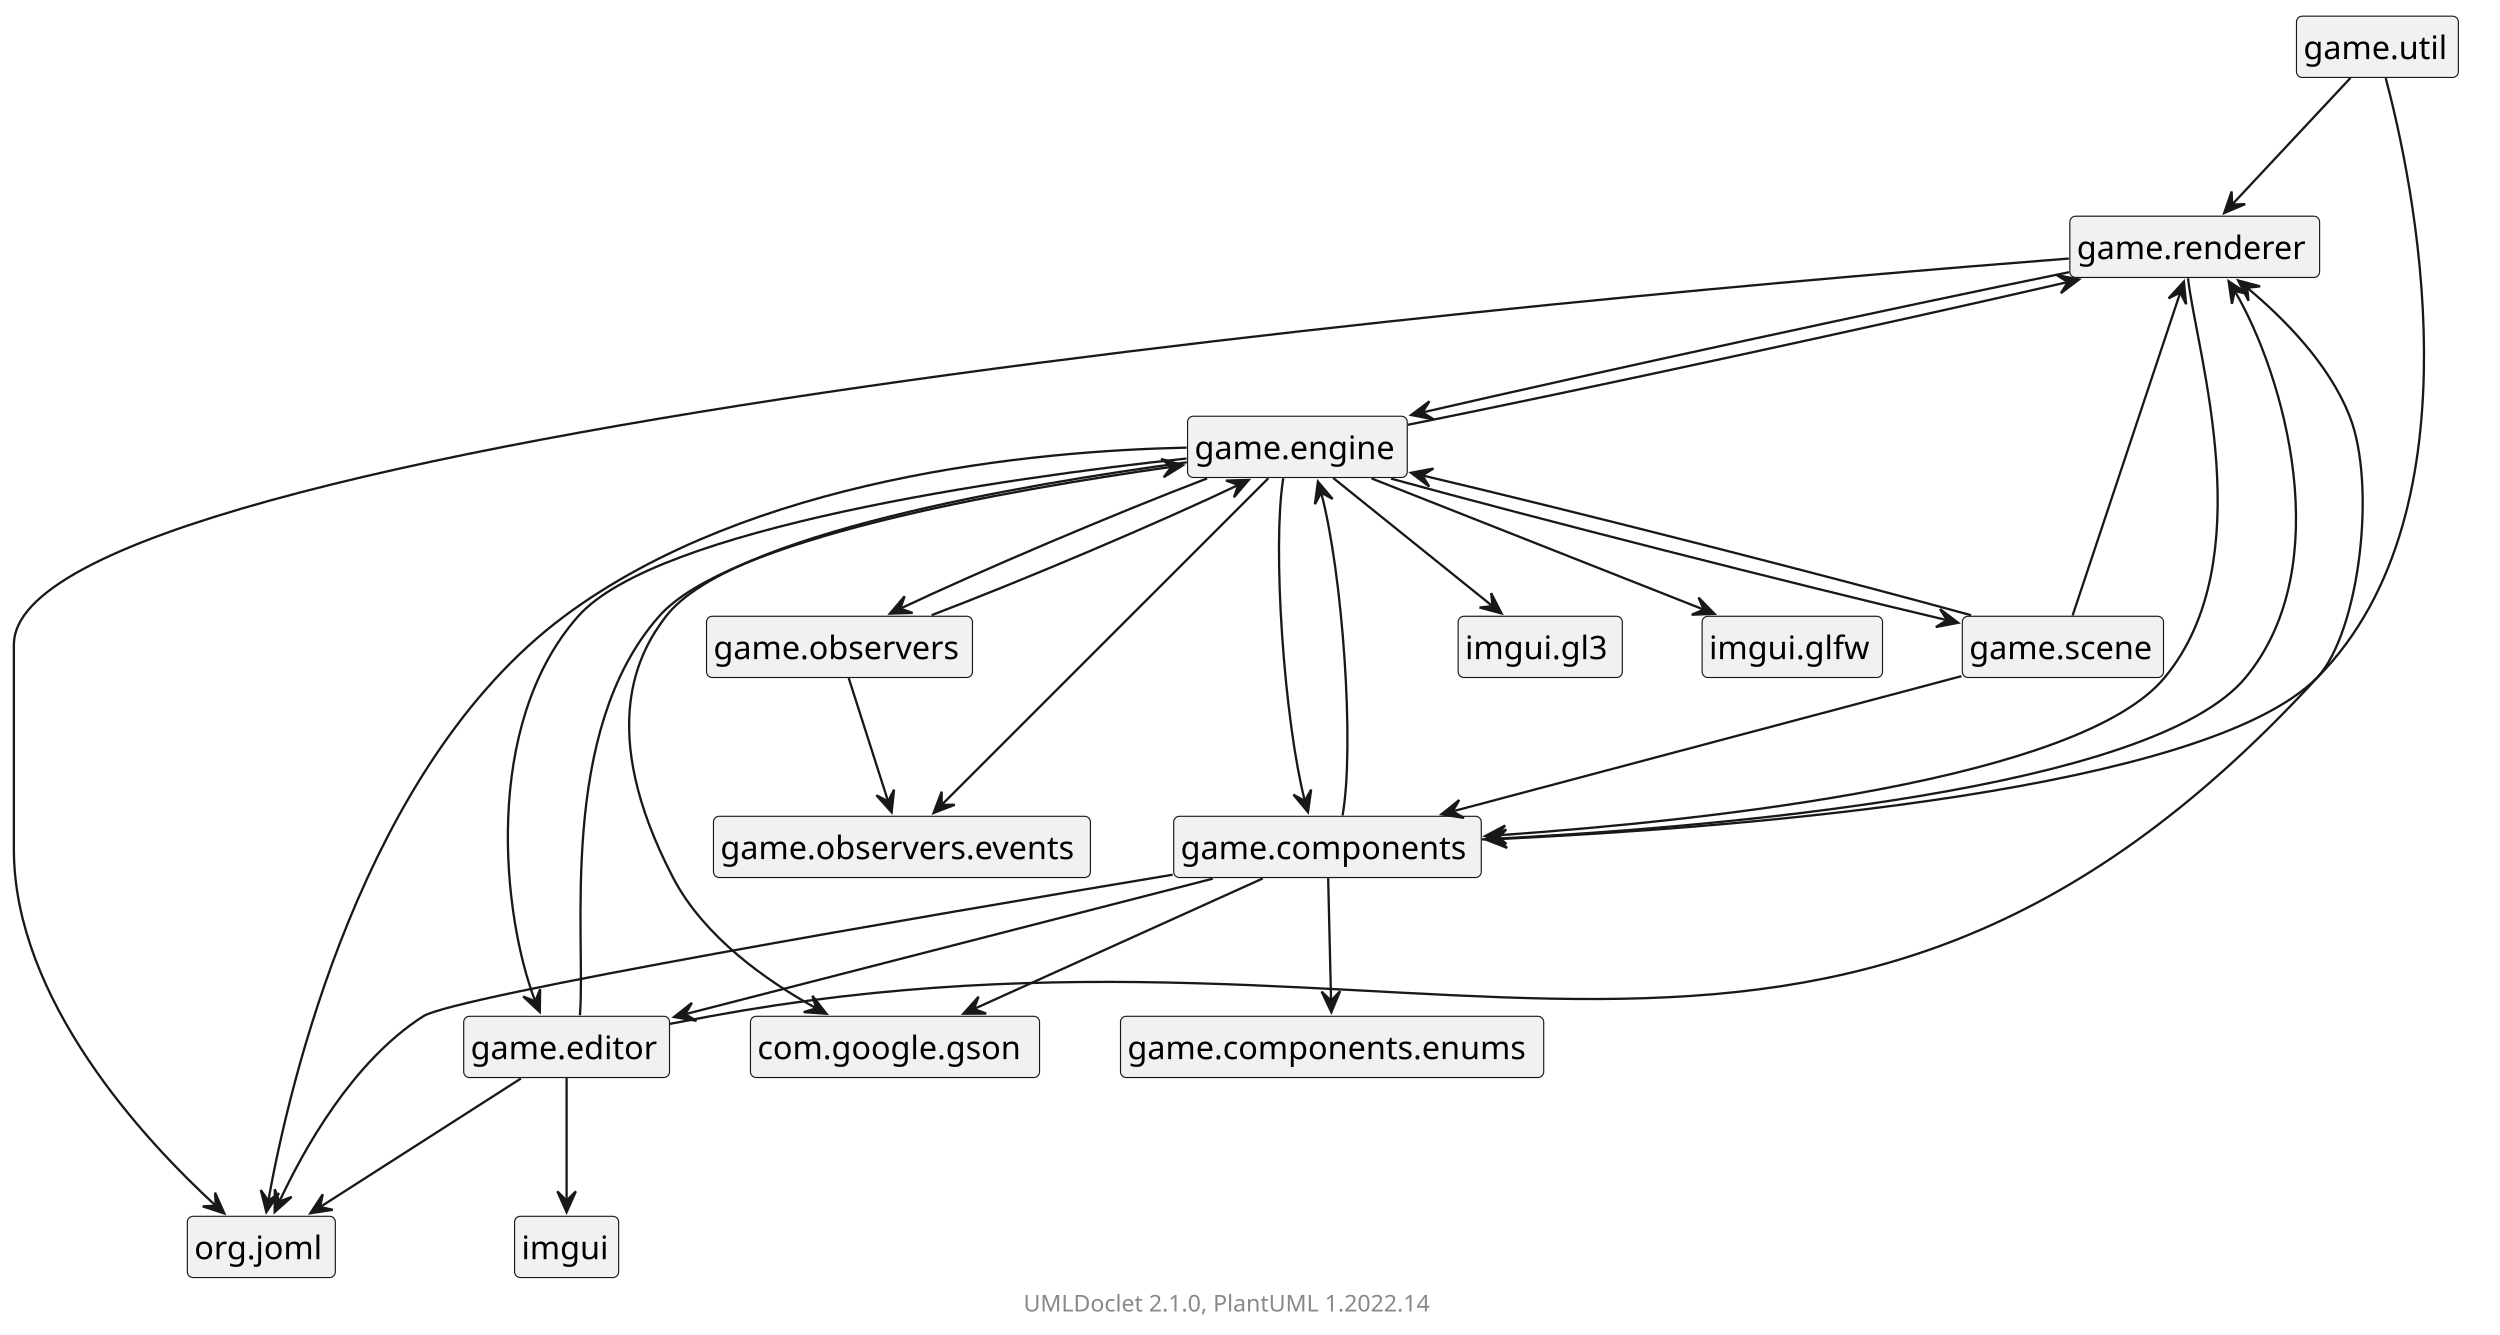
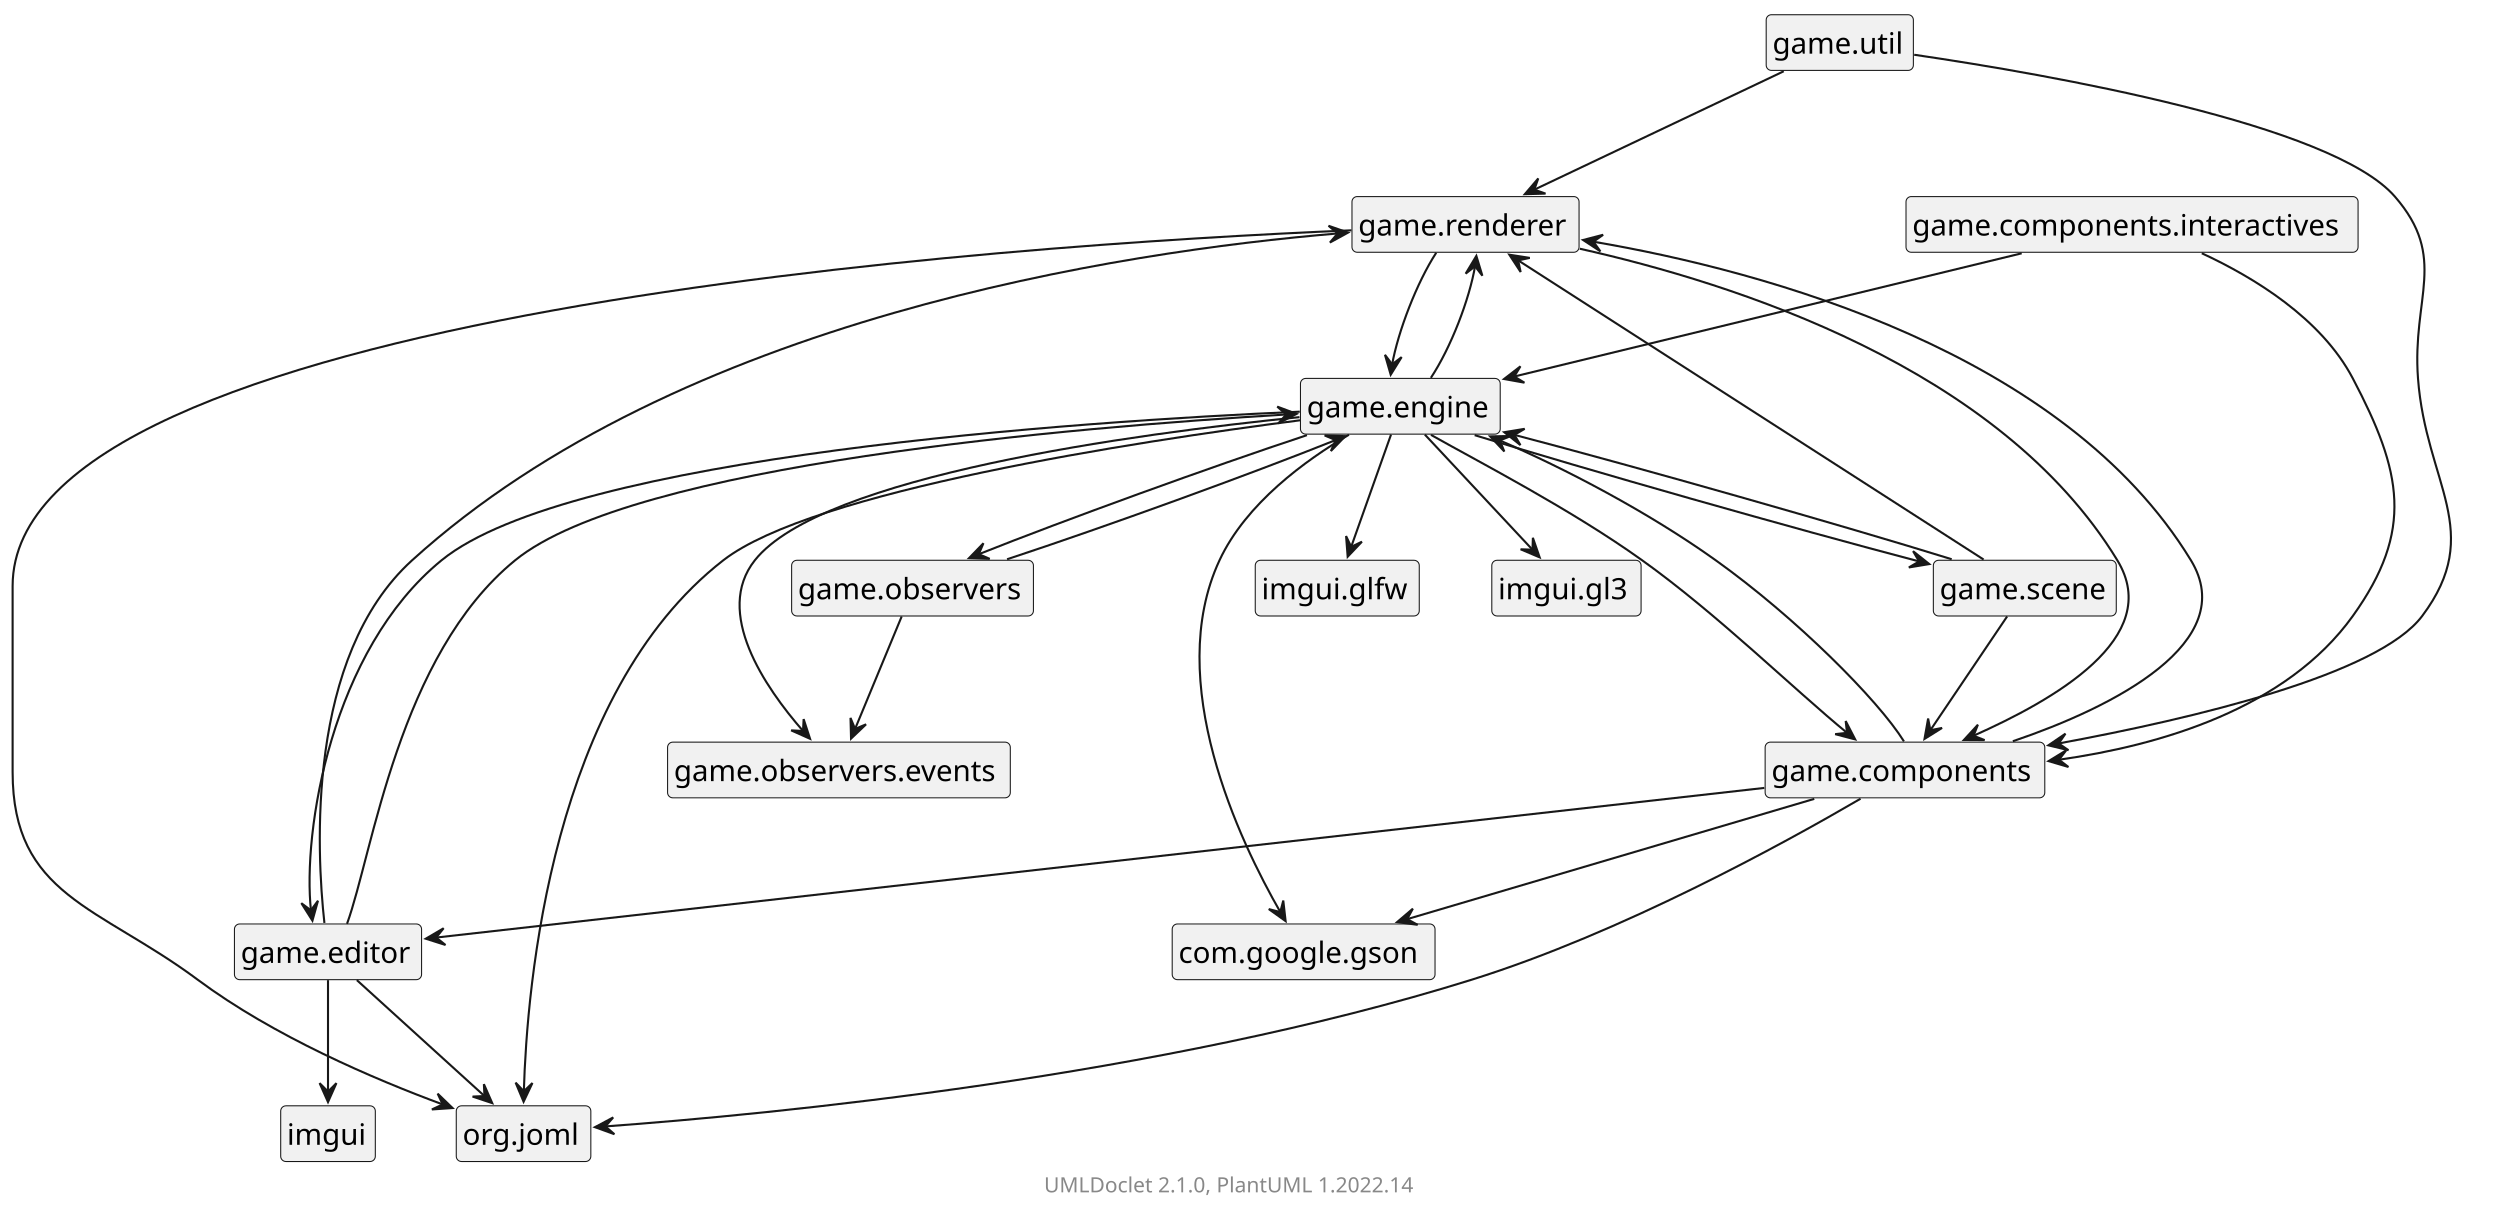
- <svg xmlns="http://www.w3.org/2000/svg" xmlns:xlink="http://www.w3.org/1999/xlink" contentStyleType="text/css" height="577px" preserveAspectRatio="none" style="width:1081px;height:577px;" version="1.1" viewBox="0 0 1081 577" width="1081px" zoomAndPan="magnify">
+ <svg xmlns="http://www.w3.org/2000/svg" xmlns:xlink="http://www.w3.org/1999/xlink" contentStyleType="text/css" height="577px" preserveAspectRatio="none" style="width:1189px;height:577px;" version="1.1" viewBox="0 0 1189 577" width="1189px" zoomAndPan="magnify">
  <defs />
  <g>
    <a href="game/renderer/package-summary.html" target="_top" title="game/renderer/package-summary.html" xlink:actuate="onRequest" xlink:href="game/renderer/package-summary.html" xlink:show="new" xlink:title="game/renderer/package-summary.html" xlink:type="simple">
      <g id="elem_game.renderer">
-         <rect codeLine="39" fill="#F1F1F1" height="26.488" id="game.renderer" rx="2.5" ry="2.5" style="stroke:#181818;stroke-width:0.5;" width="108" x="895" y="93.49" />
-         <text fill="#000000" font-family="sans-serif" font-size="14" lengthAdjust="spacing" textLength="102" x="898" y="112.025">game.renderer</text>
+         <rect codeLine="40" fill="#F1F1F1" height="26.488" id="game.renderer" rx="2.5" ry="2.5" style="stroke:#181818;stroke-width:0.5;" width="108" x="643" y="93.49" />
+         <text fill="#000000" font-family="sans-serif" font-size="14" lengthAdjust="spacing" textLength="102" x="646" y="112.025">game.renderer</text>
      </g>
    </a>
    <g id="elem_org.joml">
-       <rect fill="#F1F1F1" height="26.488" id="org.joml" rx="2.5" ry="2.5" style="stroke:#181818;stroke-width:0.5;" width="64" x="81" y="525.93" />
-       <text fill="#000000" font-family="sans-serif" font-size="14" lengthAdjust="spacing" textLength="58" x="84" y="544.465">org.joml</text>
+       <rect fill="#F1F1F1" height="26.488" id="org.joml" rx="2.5" ry="2.5" style="stroke:#181818;stroke-width:0.5;" width="64" x="217" y="525.93" />
+       <text fill="#000000" font-family="sans-serif" font-size="14" lengthAdjust="spacing" textLength="58" x="220" y="544.465">org.joml</text>
    </g>
    <a href="game/engine/package-summary.html" target="_top" title="game/engine/package-summary.html" xlink:actuate="onRequest" xlink:href="game/engine/package-summary.html" xlink:show="new" xlink:title="game/engine/package-summary.html" xlink:type="simple">
      <g id="elem_game.engine">
-         <rect codeLine="41" fill="#F1F1F1" height="26.488" id="game.engine" rx="2.5" ry="2.5" style="stroke:#181818;stroke-width:0.5;" width="95" x="513.5" y="179.98" />
-         <text fill="#000000" font-family="sans-serif" font-size="14" lengthAdjust="spacing" textLength="89" x="516.5" y="198.515">game.engine</text>
+         <rect codeLine="42" fill="#F1F1F1" height="26.488" id="game.engine" rx="2.5" ry="2.5" style="stroke:#181818;stroke-width:0.5;" width="95" x="618.5" y="179.98" />
+         <text fill="#000000" font-family="sans-serif" font-size="14" lengthAdjust="spacing" textLength="89" x="621.5" y="198.515">game.engine</text>
      </g>
    </a>
    <a href="game/components/package-summary.html" target="_top" title="game/components/package-summary.html" xlink:actuate="onRequest" xlink:href="game/components/package-summary.html" xlink:show="new" xlink:title="game/components/package-summary.html" xlink:type="simple">
      <g id="elem_game.components">
-         <rect codeLine="43" fill="#F1F1F1" height="26.488" id="game.components" rx="2.5" ry="2.5" style="stroke:#181818;stroke-width:0.5;" width="133" x="507.5" y="352.96" />
-         <text fill="#000000" font-family="sans-serif" font-size="14" lengthAdjust="spacing" textLength="127" x="510.5" y="371.495">game.components</text>
+         <rect codeLine="44" fill="#F1F1F1" height="26.488" id="game.components" rx="2.5" ry="2.5" style="stroke:#181818;stroke-width:0.5;" width="133" x="839.5" y="352.96" />
+         <text fill="#000000" font-family="sans-serif" font-size="14" lengthAdjust="spacing" textLength="127" x="842.5" y="371.495">game.components</text>
      </g>
    </a>
    <a href="game/util/package-summary.html" target="_top" title="game/util/package-summary.html" xlink:actuate="onRequest" xlink:href="game/util/package-summary.html" xlink:show="new" xlink:title="game/util/package-summary.html" xlink:type="simple">
      <g id="elem_game.util">
-         <rect codeLine="45" fill="#F1F1F1" height="26.488" id="game.util" rx="2.5" ry="2.5" style="stroke:#181818;stroke-width:0.5;" width="70" x="993" y="7" />
-         <text fill="#000000" font-family="sans-serif" font-size="14" lengthAdjust="spacing" textLength="64" x="996" y="25.535">game.util</text>
+         <rect codeLine="46" fill="#F1F1F1" height="26.488" id="game.util" rx="2.5" ry="2.5" style="stroke:#181818;stroke-width:0.5;" width="70" x="840" y="7" />
+         <text fill="#000000" font-family="sans-serif" font-size="14" lengthAdjust="spacing" textLength="64" x="843" y="25.535">game.util</text>
      </g>
    </a>
    <a href="game/editor/package-summary.html" target="_top" title="game/editor/package-summary.html" xlink:actuate="onRequest" xlink:href="game/editor/package-summary.html" xlink:show="new" xlink:title="game/editor/package-summary.html" xlink:type="simple">
      <g id="elem_game.editor">
-         <rect codeLine="47" fill="#F1F1F1" height="26.488" id="game.editor" rx="2.5" ry="2.5" style="stroke:#181818;stroke-width:0.5;" width="89" x="200.5" y="439.44" />
-         <text fill="#000000" font-family="sans-serif" font-size="14" lengthAdjust="spacing" textLength="83" x="203.5" y="457.975">game.editor</text>
+         <rect codeLine="48" fill="#F1F1F1" height="26.488" id="game.editor" rx="2.5" ry="2.5" style="stroke:#181818;stroke-width:0.5;" width="89" x="111.5" y="439.44" />
+         <text fill="#000000" font-family="sans-serif" font-size="14" lengthAdjust="spacing" textLength="83" x="114.5" y="457.975">game.editor</text>
      </g>
    </a>
    <g id="elem_com.google.gson">
-       <rect fill="#F1F1F1" height="26.488" id="com.google.gson" rx="2.5" ry="2.5" style="stroke:#181818;stroke-width:0.5;" width="125" x="324.5" y="439.44" />
-       <text fill="#000000" font-family="sans-serif" font-size="14" lengthAdjust="spacing" textLength="119" x="327.5" y="457.975">com.google.gson</text>
-     </g>
-     <a href="game/components/enums/package-summary.html" target="_top" title="game/components/enums/package-summary.html" xlink:actuate="onRequest" xlink:href="game/components/enums/package-summary.html" xlink:show="new" xlink:title="game/components/enums/package-summary.html" xlink:type="simple">
-       <g id="elem_game.components.enums">
-         <rect codeLine="49" fill="#F1F1F1" height="26.488" id="game.components.enums" rx="2.5" ry="2.5" style="stroke:#181818;stroke-width:0.5;" width="183" x="484.5" y="439.44" />
-         <text fill="#000000" font-family="sans-serif" font-size="14" lengthAdjust="spacing" textLength="177" x="487.5" y="457.975">game.components.enums</text>
+       <rect fill="#F1F1F1" height="26.488" id="com.google.gson" rx="2.5" ry="2.5" style="stroke:#181818;stroke-width:0.5;" width="125" x="557.5" y="439.44" />
+       <text fill="#000000" font-family="sans-serif" font-size="14" lengthAdjust="spacing" textLength="119" x="560.5" y="457.975">com.google.gson</text>
+     </g>
+     <a href="game/components/interactives/package-summary.html" target="_top" title="game/components/interactives/package-summary.html" xlink:actuate="onRequest" xlink:href="game/components/interactives/package-summary.html" xlink:show="new" xlink:title="game/components/interactives/package-summary.html" xlink:type="simple">
+       <g id="elem_game.components.interactives">
+         <rect codeLine="50" fill="#F1F1F1" height="26.488" id="game.components.interactives" rx="2.5" ry="2.5" style="stroke:#181818;stroke-width:0.5;" width="215" x="906.5" y="93.49" />
+         <text fill="#000000" font-family="sans-serif" font-size="14" lengthAdjust="spacing" textLength="209" x="909.5" y="112.025">game.components.interactives</text>
      </g>
    </a>
    <a href="game/scene/package-summary.html" target="_top" title="game/scene/package-summary.html" xlink:actuate="onRequest" xlink:href="game/scene/package-summary.html" xlink:show="new" xlink:title="game/scene/package-summary.html" xlink:type="simple">
      <g id="elem_game.scene">
-         <rect codeLine="51" fill="#F1F1F1" height="26.488" id="game.scene" rx="2.5" ry="2.5" style="stroke:#181818;stroke-width:0.5;" width="87" x="848.5" y="266.47" />
-         <text fill="#000000" font-family="sans-serif" font-size="14" lengthAdjust="spacing" textLength="81" x="851.5" y="285.005">game.scene</text>
+         <rect codeLine="52" fill="#F1F1F1" height="26.488" id="game.scene" rx="2.5" ry="2.5" style="stroke:#181818;stroke-width:0.5;" width="87" x="919.5" y="266.47" />
+         <text fill="#000000" font-family="sans-serif" font-size="14" lengthAdjust="spacing" textLength="81" x="922.5" y="285.005">game.scene</text>
      </g>
    </a>
    <a href="game/observers/package-summary.html" target="_top" title="game/observers/package-summary.html" xlink:actuate="onRequest" xlink:href="game/observers/package-summary.html" xlink:show="new" xlink:title="game/observers/package-summary.html" xlink:type="simple">
      <g id="elem_game.observers">
-         <rect codeLine="53" fill="#F1F1F1" height="26.488" id="game.observers" rx="2.5" ry="2.5" style="stroke:#181818;stroke-width:0.5;" width="115" x="305.5" y="266.47" />
-         <text fill="#000000" font-family="sans-serif" font-size="14" lengthAdjust="spacing" textLength="109" x="308.5" y="285.005">game.observers</text>
+         <rect codeLine="54" fill="#F1F1F1" height="26.488" id="game.observers" rx="2.5" ry="2.5" style="stroke:#181818;stroke-width:0.5;" width="115" x="376.5" y="266.47" />
+         <text fill="#000000" font-family="sans-serif" font-size="14" lengthAdjust="spacing" textLength="109" x="379.5" y="285.005">game.observers</text>
      </g>
    </a>
    <a href="game/observers/events/package-summary.html" target="_top" title="game/observers/events/package-summary.html" xlink:actuate="onRequest" xlink:href="game/observers/events/package-summary.html" xlink:show="new" xlink:title="game/observers/events/package-summary.html" xlink:type="simple">
      <g id="elem_game.observers.events">
-         <rect codeLine="55" fill="#F1F1F1" height="26.488" id="game.observers.events" rx="2.5" ry="2.5" style="stroke:#181818;stroke-width:0.5;" width="163" x="308.5" y="352.96" />
-         <text fill="#000000" font-family="sans-serif" font-size="14" lengthAdjust="spacing" textLength="157" x="311.5" y="371.495">game.observers.events</text>
+         <rect codeLine="56" fill="#F1F1F1" height="26.488" id="game.observers.events" rx="2.5" ry="2.5" style="stroke:#181818;stroke-width:0.5;" width="163" x="317.5" y="352.96" />
+         <text fill="#000000" font-family="sans-serif" font-size="14" lengthAdjust="spacing" textLength="157" x="320.5" y="371.495">game.observers.events</text>
      </g>
    </a>
    <g id="elem_imgui.gl3">
-       <rect fill="#F1F1F1" height="26.488" id="imgui.gl3" rx="2.5" ry="2.5" style="stroke:#181818;stroke-width:0.5;" width="71" x="630.5" y="266.47" />
-       <text fill="#000000" font-family="sans-serif" font-size="14" lengthAdjust="spacing" textLength="65" x="633.5" y="285.005">imgui.gl3</text>
+       <rect fill="#F1F1F1" height="26.488" id="imgui.gl3" rx="2.5" ry="2.5" style="stroke:#181818;stroke-width:0.5;" width="71" x="709.5" y="266.47" />
+       <text fill="#000000" font-family="sans-serif" font-size="14" lengthAdjust="spacing" textLength="65" x="712.5" y="285.005">imgui.gl3</text>
    </g>
    <g id="elem_imgui.glfw">
-       <rect fill="#F1F1F1" height="26.488" id="imgui.glfw" rx="2.5" ry="2.5" style="stroke:#181818;stroke-width:0.5;" width="78" x="736" y="266.47" />
-       <text fill="#000000" font-family="sans-serif" font-size="14" lengthAdjust="spacing" textLength="72" x="739" y="285.005">imgui.glfw</text>
+       <rect fill="#F1F1F1" height="26.488" id="imgui.glfw" rx="2.5" ry="2.5" style="stroke:#181818;stroke-width:0.5;" width="78" x="597" y="266.47" />
+       <text fill="#000000" font-family="sans-serif" font-size="14" lengthAdjust="spacing" textLength="72" x="600" y="285.005">imgui.glfw</text>
    </g>
    <g id="elem_imgui">
-       <rect fill="#F1F1F1" height="26.488" id="imgui" rx="2.5" ry="2.5" style="stroke:#181818;stroke-width:0.5;" width="45" x="222.5" y="525.93" />
-       <text fill="#000000" font-family="sans-serif" font-size="14" lengthAdjust="spacing" textLength="39" x="225.5" y="544.465">imgui</text>
+       <rect fill="#F1F1F1" height="26.488" id="imgui" rx="2.5" ry="2.5" style="stroke:#181818;stroke-width:0.5;" width="45" x="133.5" y="525.93" />
+       <text fill="#000000" font-family="sans-serif" font-size="14" lengthAdjust="spacing" textLength="39" x="136.5" y="544.465">imgui</text>
    </g>
    <g id="link_game.renderer_org.joml">
-       <path codeLine="7" d="M894.57,111.79 C693.75,127.46 6,187.77 6,278.71 C6,278.71 6,278.71 6,367.2 C6,432.35 62.51,493.11 93.4,521.45 " fill="none" id="game.renderer-to-org.joml" style="stroke:#181818;stroke-width:1.0;" />
-       <polygon fill="#181818" points="97,524.7,93.005,515.698,93.291,521.347,87.641,521.633,97,524.7" style="stroke:#181818;stroke-width:1.0;" />
+       <path codeLine="7" d="M642.78,109.54 C479.88,116.43 6,147.71 6,278.71 C6,278.71 6,278.71 6,367.2 C6,425.98 46.83,430.85 94,465.93 C130.11,492.79 177.79,513.17 210.69,525.32 " fill="none" id="game.renderer-to-org.joml" style="stroke:#181818;stroke-width:1.0;" />
+       <polygon fill="#181818" points="215.23,526.98,208.145,520.138,210.533,525.267,205.404,527.654,215.23,526.98" style="stroke:#181818;stroke-width:1.0;" />
    </g>
    <g id="link_game.renderer_game.engine">
-       <path codeLine="8" d="M894.78,117.67 C820.55,132.72 688.86,161.31 614.85,178.38 " fill="none" id="game.renderer-to-game.engine" style="stroke:#181818;stroke-width:1.0;" />
-       <polygon fill="#181818" points="610.22,179.45,619.891,181.315,615.091,178.321,618.085,173.522,610.22,179.45" style="stroke:#181818;stroke-width:1.0;" />
+       <path codeLine="8" d="M683.07,120.2 C673.91,134.3 664.96,157.41 662.04,173.64 " fill="none" id="game.renderer-to-game.engine" style="stroke:#181818;stroke-width:1.0;" />
+       <polygon fill="#181818" points="661.42,178.21,666.615,169.843,662.105,173.257,658.691,168.747,661.42,178.21" style="stroke:#181818;stroke-width:1.0;" />
    </g>
    <g id="link_game.engine_game.renderer">
-       <path codeLine="23" d="M608.71,183.69 C681.23,169.19 817.75,139.6 894.18,121.94 " fill="none" id="game.engine-to-game.renderer" style="stroke:#181818;stroke-width:1.0;" />
-       <polygon fill="#181818" points="899.01,120.82,889.339,118.954,894.139,121.948,891.145,126.748,899.01,120.82" style="stroke:#181818;stroke-width:1.0;" />
+       <path codeLine="24" d="M680.52,179.7 C689.91,165.58 698.88,142.47 701.6,126.26 " fill="none" id="game.engine-to-game.renderer" style="stroke:#181818;stroke-width:1.0;" />
+       <polygon fill="#181818" points="702.15,121.7,697.077,130.142,701.537,126.662,705.016,131.123,702.15,121.7" style="stroke:#181818;stroke-width:1.0;" />
    </g>
    <g id="link_game.renderer_game.components">
-       <path codeLine="9" d="M946.09,120.33 C949.91,153.08 978.24,241.91 936,292.96 C899.42,337.16 742.08,354.55 647.07,361.23 " fill="none" id="game.renderer-to-game.components" style="stroke:#181818;stroke-width:1.0;" />
-       <polygon fill="#181818" points="642.13,361.56,651.383,364.933,647.118,361.217,650.834,356.952,642.13,361.56" style="stroke:#181818;stroke-width:1.0;" />
+       <path codeLine="9" d="M751.34,118.29 C824.53,134.7 950.97,174.61 1007,266.47 C1029.51,303.37 976.4,333.08 938.58,349.93 " fill="none" id="game.renderer-to-game.components" style="stroke:#181818;stroke-width:1.0;" />
+       <polygon fill="#181818" points="934.04,351.92,943.889,351.988,938.623,349.921,940.691,344.656,934.04,351.92" style="stroke:#181818;stroke-width:1.0;" />
    </g>
    <g id="link_game.components_game.renderer">
-       <path codeLine="14" d="M640.76,362.97 C743.3,357.86 930.65,341.73 971,292.96 C1011.09,244.5 987.6,162 966.25,125.74 " fill="none" id="game.components-to-game.renderer" style="stroke:#181818;stroke-width:1.0;" />
-       <polygon fill="#181818" points="963.66,121.61,965.085,131.355,966.331,125.837,971.849,127.082,963.66,121.61" style="stroke:#181818;stroke-width:1.0;" />
+       <path codeLine="14" d="M957.31,352.53 C1005.5,336.23 1065.71,305.35 1042,266.47 C981.71,167.62 839.88,128.93 757.73,114.94 " fill="none" id="game.components-to-game.renderer" style="stroke:#181818;stroke-width:1.0;" />
+       <polygon fill="#181818" points="752.92,114.14,761.148,119.554,757.853,114.955,762.452,111.661,752.92,114.14" style="stroke:#181818;stroke-width:1.0;" />
    </g>
    <g id="link_game.util_game.renderer">
-       <path codeLine="10" d="M1016.34,33.71 C1002.69,48.31 980.01,72.57 964.79,88.85 " fill="none" id="game.util-to-game.renderer" style="stroke:#181818;stroke-width:1.0;" />
-       <polygon fill="#181818" points="961.74,92.11,970.806,88.261,965.152,88.455,964.958,82.802,961.74,92.11" style="stroke:#181818;stroke-width:1.0;" />
+       <path codeLine="10" d="M848.35,33.89 C816.63,48.95 763.67,74.09 729.55,90.28 " fill="none" id="game.util-to-game.renderer" style="stroke:#181818;stroke-width:1.0;" />
+       <polygon fill="#181818" points="725.2,92.35,735.045,92.079,729.711,90.194,731.596,84.861,725.2,92.35" style="stroke:#181818;stroke-width:1.0;" />
    </g>
    <g id="link_game.util_game.components">
-       <path codeLine="11" d="M1031.58,33.75 C1043.05,76.83 1074.13,220.33 1002,292.96 C953.51,341.77 756.42,357.7 647.4,362.83 " fill="none" id="game.util-to-game.components" style="stroke:#181818;stroke-width:1.0;" />
-       <polygon fill="#181818" points="642.5,363.05,651.673,366.635,647.495,362.822,651.308,358.643,642.5,363.05" style="stroke:#181818;stroke-width:1.0;" />
+       <path codeLine="11" d="M910.39,26.04 C975.2,35.57 1109.05,59 1139,93.49 C1164.41,122.75 1147.1,141.34 1150,179.98 C1153.75,230.06 1182.09,252.75 1152,292.96 C1131.1,320.87 1043.62,341.68 978.9,353.62 " fill="none" id="game.util-to-game.components" style="stroke:#181818;stroke-width:1.0;" />
+       <polygon fill="#181818" points="974.2,354.48,983.772,356.798,979.119,353.582,982.335,348.928,974.2,354.48" style="stroke:#181818;stroke-width:1.0;" />
    </g>
    <g id="link_game.components_org.joml">
-       <path codeLine="12" d="M507.06,378.22 C398.96,396.21 196.6,430.76 183,439.44 C152.44,458.96 131.27,497.03 120.72,519.77 " fill="none" id="game.components-to-org.joml" style="stroke:#181818;stroke-width:1.0;" />
-       <polygon fill="#181818" points="118.77,524.1,126.119,517.543,120.827,519.543,118.827,514.251,118.77,524.1" style="stroke:#181818;stroke-width:1.0;" />
+       <path codeLine="12" d="M884.89,379.86 C848.49,401.1 770.98,443.75 700,465.93 C552.03,512.17 367.03,529.92 287.86,535.73 " fill="none" id="game.components-to-org.joml" style="stroke:#181818;stroke-width:1.0;" />
+       <polygon fill="#181818" points="282.95,536.08,292.213,539.427,287.937,535.723,291.641,531.447,282.95,536.08" style="stroke:#181818;stroke-width:1.0;" />
    </g>
    <g id="link_game.components_game.engine">
-       <path codeLine="13" d="M580.52,352.61 C585.82,322.82 580.56,247.91 571.22,212.86 " fill="none" id="game.components-to-game.engine" style="stroke:#181818;stroke-width:1.0;" />
-       <polygon fill="#181818" points="569.86,208.25,568.567,218.014,571.273,213.046,576.241,215.752,569.86,208.25" style="stroke:#181818;stroke-width:1.0;" />
+       <path codeLine="13" d="M905.52,352.61 C893.18,332.76 854.03,293.65 816,266.47 C784.09,243.65 744.2,222.75 713.04,209.36 " fill="none" id="game.components-to-game.engine" style="stroke:#181818;stroke-width:1.0;" />
+       <polygon fill="#181818" points="708.72,207.54,715.455,214.726,713.326,209.485,718.567,207.357,708.72,207.54" style="stroke:#181818;stroke-width:1.0;" />
    </g>
    <g id="link_game.engine_game.components">
-       <path codeLine="26" d="M554.89,206.79 C550.02,236.56 555.29,311.47 564.26,346.54 " fill="none" id="game.engine-to-game.components" style="stroke:#181818;stroke-width:1.0;" />
-       <polygon fill="#181818" points="565.57,351.15,566.951,341.399,564.2,346.341,559.257,343.59,565.57,351.15" style="stroke:#181818;stroke-width:1.0;" />
+       <path codeLine="27" d="M680.57,206.83 C703.94,220.01 747,242.16 781,266.47 C816.65,291.95 853.29,327.92 878.6,348.67 " fill="none" id="game.engine-to-game.components" style="stroke:#181818;stroke-width:1.0;" />
+       <polygon fill="#181818" points="882.33,351.67,877.813,342.918,878.43,348.541,872.807,349.159,882.33,351.67" style="stroke:#181818;stroke-width:1.0;" />
    </g>
    <g id="link_game.components_game.editor">
-       <path codeLine="15" d="M524.39,379.94 C462.87,395.74 358.52,422.54 296.25,438.53 " fill="none" id="game.components-to-game.editor" style="stroke:#181818;stroke-width:1.0;" />
-       <polygon fill="#181818" points="291.45,439.76,301.162,441.397,296.293,438.517,299.173,433.648,291.45,439.76" style="stroke:#181818;stroke-width:1.0;" />
+       <path codeLine="15" d="M839.11,374.73 C691.21,391.4 339.07,431.06 207.11,445.93 " fill="none" id="game.components-to-game.editor" style="stroke:#181818;stroke-width:1.0;" />
+       <polygon fill="#181818" points="202.49,446.45,211.88,449.423,207.459,445.893,210.988,441.473,202.49,446.45" style="stroke:#181818;stroke-width:1.0;" />
    </g>
    <g id="link_game.components_com.google.gson">
-       <path codeLine="16" d="M546,379.85 C512.54,394.97 456.58,420.25 420.76,436.44 " fill="none" id="game.components-to-com.google.gson" style="stroke:#181818;stroke-width:1.0;" />
-       <polygon fill="#181818" points="416.57,438.33,426.419,438.273,421.127,436.273,423.127,430.981,416.57,438.33" style="stroke:#181818;stroke-width:1.0;" />
-     </g>
-     <g id="link_game.components_game.components.enums">
-       <path codeLine="17" d="M574.3,379.67 C574.63,393.64 575.17,416.47 575.55,432.67 " fill="none" id="game.components-to-game.components.enums" style="stroke:#181818;stroke-width:1.0;" />
-       <polygon fill="#181818" points="575.67,437.66,579.463,428.571,575.556,432.661,571.465,428.754,575.67,437.66" style="stroke:#181818;stroke-width:1.0;" />
+       <path codeLine="16" d="M862.87,379.94 C810.88,395.3 723.72,421.05 669.17,437.16 " fill="none" id="game.components-to-com.google.gson" style="stroke:#181818;stroke-width:1.0;" />
+       <polygon fill="#181818" points="664.46,438.55,674.225,439.835,669.255,437.133,671.957,432.163,664.46,438.55" style="stroke:#181818;stroke-width:1.0;" />
+     </g>
+     <g id="link_game.components.interactives_game.components">
+       <path codeLine="17" d="M1047.17,120.45 C1071.93,131.91 1103.97,151.38 1119,179.98 C1142.37,224.42 1148.25,252.14 1119,292.96 C1087.43,337 1027.5,354.52 979.23,361.33 " fill="none" id="game.components.interactives-to-game.components" style="stroke:#181818;stroke-width:1.0;" />
+       <polygon fill="#181818" points="974.3,361.99,983.748,364.773,979.257,361.333,982.696,356.842,974.3,361.99" style="stroke:#181818;stroke-width:1.0;" />
+     </g>
+     <g id="link_game.components.interactives_game.engine">
+       <path codeLine="18" d="M961.52,120.47 C896.41,136.28 785.94,163.1 720.09,179.09 " fill="none" id="game.components.interactives-to-game.engine" style="stroke:#181818;stroke-width:1.0;" />
+       <polygon fill="#181818" points="715.33,180.25,725.022,182.001,720.187,179.064,723.125,174.23,715.33,180.25" style="stroke:#181818;stroke-width:1.0;" />
    </g>
    <g id="link_game.scene_game.components">
-       <path codeLine="18" d="M848.12,292.37 C790.71,307.62 690.15,334.34 628.1,350.83 " fill="none" id="game.scene-to-game.components" style="stroke:#181818;stroke-width:1.0;" />
-       <polygon fill="#181818" points="623.3,352.1,633.025,353.657,628.133,350.817,630.972,345.925,623.3,352.1" style="stroke:#181818;stroke-width:1.0;" />
+       <path codeLine="19" d="M954.59,293.18 C944.91,307.53 928.93,331.21 917.96,347.47 " fill="none" id="game.scene-to-game.components" style="stroke:#181818;stroke-width:1.0;" />
+       <polygon fill="#181818" points="915.29,351.43,923.644,346.213,918.09,347.287,917.016,341.733,915.29,351.43" style="stroke:#181818;stroke-width:1.0;" />
    </g>
    <g id="link_game.scene_game.engine">
-       <path codeLine="19" d="M852.31,266.03 C792.87,249.63 681.7,221.29 614.98,205.56 " fill="none" id="game.scene-to-game.engine" style="stroke:#181818;stroke-width:1.0;" />
-       <polygon fill="#181818" points="610.14,204.43,617.989,210.38,615.008,205.572,619.816,202.591,610.14,204.43" style="stroke:#181818;stroke-width:1.0;" />
+       <path codeLine="20" d="M928.23,265.98 C876.69,249.98 780.76,222.7 720.08,206.78 " fill="none" id="game.scene-to-game.engine" style="stroke:#181818;stroke-width:1.0;" />
+       <polygon fill="#181818" points="715.42,205.56,723.126,211.693,720.26,206.816,725.136,203.95,715.42,205.56" style="stroke:#181818;stroke-width:1.0;" />
    </g>
    <g id="link_game.engine_game.scene">
-       <path codeLine="24" d="M601.48,206.96 C662.28,223.67 776.09,252.66 841.98,268.18 " fill="none" id="game.engine-to-game.scene" style="stroke:#181818;stroke-width:1.0;" />
-       <polygon fill="#181818" points="846.73,269.3,838.881,263.35,841.862,268.158,837.054,271.139,846.73,269.3" style="stroke:#181818;stroke-width:1.0;" />
+       <path codeLine="25" d="M701.35,206.96 C754.17,223.27 852.82,251.31 912.97,267.07 " fill="none" id="game.engine-to-game.scene" style="stroke:#181818;stroke-width:1.0;" />
+       <polygon fill="#181818" points="917.56,268.27,909.854,262.137,912.72,267.014,907.844,269.88,917.56,268.27" style="stroke:#181818;stroke-width:1.0;" />
    </g>
    <g id="link_game.scene_game.renderer">
-       <path codeLine="20" d="M896.2,266.12 C906.13,236.34 931.1,161.43 942.79,126.37 " fill="none" id="game.scene-to-game.renderer" style="stroke:#181818;stroke-width:1.0;" />
-       <polygon fill="#181818" points="944.33,121.74,937.683,129.007,942.745,126.482,945.27,131.544,944.33,121.74" style="stroke:#181818;stroke-width:1.0;" />
+       <path codeLine="21" d="M943.41,266.12 C895.92,235.59 774.68,157.67 722.03,123.83 " fill="none" id="game.scene-to-game.renderer" style="stroke:#181818;stroke-width:1.0;" />
+       <polygon fill="#181818" points="717.83,121.13,723.218,129.375,722.029,123.844,727.56,122.656,717.83,121.13" style="stroke:#181818;stroke-width:1.0;" />
    </g>
    <g id="link_game.engine_org.joml">
-       <path codeLine="21" d="M513.1,193.55 C446.38,194.99 324.61,206.49 244,266.47 C156.95,331.24 125,469.15 115.98,519.38 " fill="none" id="game.engine-to-org.joml" style="stroke:#181818;stroke-width:1.0;" />
-       <polygon fill="#181818" points="115.16,524.11,120.647,515.931,116.019,519.184,112.766,514.557,115.16,524.11" style="stroke:#181818;stroke-width:1.0;" />
+       <path codeLine="22" d="M618.29,199.89 C539.43,210.08 386.42,233.52 344,266.47 C262.23,329.99 250.59,468.67 249.13,519.24 " fill="none" id="game.engine-to-org.joml" style="stroke:#181818;stroke-width:1.0;" />
+       <polygon fill="#181818" points="249.02,523.99,253.225,515.084,249.134,518.991,245.227,514.901,249.02,523.99" style="stroke:#181818;stroke-width:1.0;" />
    </g>
    <g id="link_game.engine_game.observers">
-       <path codeLine="22" d="M521.95,206.87 C482.46,221.93 423.31,247.07 389.09,263.26 " fill="none" id="game.engine-to-game.observers" style="stroke:#181818;stroke-width:1.0;" />
-       <polygon fill="#181818" points="384.78,265.32,394.625,265.037,389.289,263.159,391.167,257.823,384.78,265.32" style="stroke:#181818;stroke-width:1.0;" />
+       <path codeLine="23" d="M621.58,206.96 C575.71,222.13 506.01,247.45 465.47,263.59 " fill="none" id="game.engine-to-game.observers" style="stroke:#181818;stroke-width:1.0;" />
+       <polygon fill="#181818" points="460.87,265.44,470.713,265.785,465.507,263.571,467.722,258.365,460.87,265.44" style="stroke:#181818;stroke-width:1.0;" />
    </g>
    <g id="link_game.observers_game.engine">
-       <path codeLine="31" d="M402.84,265.98 C442.64,250.88 501.79,225.74 535.7,209.58 " fill="none" id="game.observers-to-game.engine" style="stroke:#181818;stroke-width:1.0;" />
-       <polygon fill="#181818" points="539.96,207.53,530.115,207.801,535.449,209.686,533.564,215.019,539.96,207.53" style="stroke:#181818;stroke-width:1.0;" />
+       <path codeLine="32" d="M478.96,265.98 C525.22,250.76 595.25,225.33 635.51,209.18 " fill="none" id="game.observers-to-game.engine" style="stroke:#181818;stroke-width:1.0;" />
+       <polygon fill="#181818" points="639.83,207.44,629.987,207.095,635.193,209.309,632.978,214.515,639.83,207.44" style="stroke:#181818;stroke-width:1.0;" />
    </g>
    <g id="link_game.engine_game.observers.events">
-       <path codeLine="25" d="M548.43,206.79 C518.16,237.06 441.24,313.97 406.95,348.26 " fill="none" id="game.engine-to-game.observers.events" style="stroke:#181818;stroke-width:1.0;" />
-       <polygon fill="#181818" points="403.66,351.54,412.845,347.986,407.188,347.997,407.177,342.341,403.66,351.54" style="stroke:#181818;stroke-width:1.0;" />
+       <path codeLine="26" d="M618.04,198.39 C539.94,206.28 390.79,226.33 359,266.47 C339.44,291.16 363.62,326.71 381.99,347.73 " fill="none" id="game.engine-to-game.observers.events" style="stroke:#181818;stroke-width:1.0;" />
+       <polygon fill="#181818" points="385.26,351.37,382.212,342.005,381.915,347.654,376.266,347.356,385.26,351.37" style="stroke:#181818;stroke-width:1.0;" />
    </g>
    <g id="link_game.engine_imgui.gl3">
-       <path codeLine="27" d="M576.49,206.69 C594.79,221.42 625.3,245.96 645.53,262.24 " fill="none" id="game.engine-to-imgui.gl3" style="stroke:#181818;stroke-width:1.0;" />
-       <polygon fill="#181818" points="649.26,265.24,644.778,256.47,645.372,262.096,639.747,262.69,649.26,265.24" style="stroke:#181818;stroke-width:1.0;" />
+       <path codeLine="28" d="M677.66,206.69 C691.31,221.29 713.99,245.55 729.21,261.83 " fill="none" id="game.engine-to-imgui.gl3" style="stroke:#181818;stroke-width:1.0;" />
+       <polygon fill="#181818" points="732.26,265.09,729.042,255.782,728.848,261.435,723.194,261.241,732.26,265.09" style="stroke:#181818;stroke-width:1.0;" />
    </g>
    <g id="link_game.engine_imgui.glfw">
-       <path codeLine="28" d="M593.04,206.87 C631.49,222.05 695.9,247.48 736.87,263.66 " fill="none" id="game.engine-to-imgui.glfw" style="stroke:#181818;stroke-width:1.0;" />
-       <polygon fill="#181818" points="741.34,265.42,734.451,258.382,736.693,263.575,731.499,265.817,741.34,265.42" style="stroke:#181818;stroke-width:1.0;" />
+       <path codeLine="29" d="M661.57,206.69 C656.57,220.79 648.36,243.9 642.6,260.13 " fill="none" id="game.engine-to-imgui.glfw" style="stroke:#181818;stroke-width:1.0;" />
+       <polygon fill="#181818" points="640.95,264.77,647.734,257.63,642.625,260.059,640.197,254.95,640.95,264.77" style="stroke:#181818;stroke-width:1.0;" />
    </g>
    <g id="link_game.engine_game.editor">
-       <path codeLine="29" d="M513.04,198.26 C434.03,206.65 283.64,228.42 250,266.47 C208.23,313.71 217.28,396.25 231.48,433.06 " fill="none" id="game.engine-to-game.editor" style="stroke:#181818;stroke-width:1.0;" />
-       <polygon fill="#181818" points="233.4,437.58,233.557,427.732,231.442,432.979,226.196,430.864,233.4,437.58" style="stroke:#181818;stroke-width:1.0;" />
+       <path codeLine="30" d="M618.18,195.79 C513.58,200.37 271.07,216.69 210,266.47 C157.52,309.25 143.77,395.58 147.92,433.32 " fill="none" id="game.engine-to-game.editor" style="stroke:#181818;stroke-width:1.0;" />
+       <polygon fill="#181818" points="148.59,437.87,151.235,428.383,147.861,432.923,143.32,429.55,148.59,437.87" style="stroke:#181818;stroke-width:1.0;" />
    </g>
    <g id="link_game.editor_game.engine">
-       <path codeLine="34" d="M250.75,438.97 C253.49,405.92 240.81,316.44 285,266.47 C314.61,232.98 434.69,212.09 506.65,201.85 " fill="none" id="game.editor-to-game.engine" style="stroke:#181818;stroke-width:1.0;" />
-       <polygon fill="#181818" points="511.53,201.16,502.066,198.435,506.577,201.847,503.165,206.359,511.53,201.16" style="stroke:#181818;stroke-width:1.0;" />
+       <path codeLine="35" d="M165.04,439.37 C177.31,405.71 189.48,311.73 245,266.47 C301.17,220.68 510.83,203.2 611.72,197.13 " fill="none" id="game.editor-to-game.engine" style="stroke:#181818;stroke-width:1.0;" />
+       <polygon fill="#181818" points="616.69,196.84,607.466,193.388,611.699,197.14,607.947,201.373,616.69,196.84" style="stroke:#181818;stroke-width:1.0;" />
    </g>
    <g id="link_game.engine_com.google.gson">
-       <path codeLine="30" d="M513.16,199.9 C442.41,209.4 315.29,231.02 288,266.47 C276.36,281.59 257.38,314.88 291,379.44 C304.32,405.03 331.26,424.05 353.22,436.14 " fill="none" id="game.engine-to-com.google.gson" style="stroke:#181818;stroke-width:1.0;" />
-       <polygon fill="#181818" points="357.35,438.35,351.295,430.582,352.939,435.995,347.527,437.639,357.35,438.35" style="stroke:#181818;stroke-width:1.0;" />
+       <path codeLine="31" d="M641.56,206.76 C620.86,218.9 592.6,239.42 580,266.47 C553.2,323.97 589.48,399.94 609.01,433.93 " fill="none" id="game.engine-to-com.google.gson" style="stroke:#181818;stroke-width:1.0;" />
+       <polygon fill="#181818" points="611.44,438.09,610.326,428.304,608.905,433.78,603.43,432.36,611.44,438.09" style="stroke:#181818;stroke-width:1.0;" />
    </g>
    <g id="link_game.observers_game.observers.events">
-       <path codeLine="32" d="M366.98,293.18 C371.49,307.28 378.88,330.39 384.06,346.62 " fill="none" id="game.observers-to-game.observers.events" style="stroke:#181818;stroke-width:1.0;" />
-       <polygon fill="#181818" points="385.54,351.24,386.595,341.448,384.01,346.48,378.978,343.895,385.54,351.24" style="stroke:#181818;stroke-width:1.0;" />
+       <path codeLine="33" d="M428.84,293.18 C422.94,307.4 413.25,330.8 406.52,347.05 " fill="none" id="game.observers-to-game.observers.events" style="stroke:#181818;stroke-width:1.0;" />
+       <polygon fill="#181818" points="404.76,351.28,411.896,344.492,406.671,346.66,404.503,341.435,404.76,351.28" style="stroke:#181818;stroke-width:1.0;" />
    </g>
    <g id="link_game.editor_org.joml">
-       <path codeLine="33" d="M225.24,466.34 C202.01,481.21 163.41,505.91 138.09,522.12 " fill="none" id="game.editor-to-org.joml" style="stroke:#181818;stroke-width:1.0;" />
-       <polygon fill="#181818" points="134.17,524.62,143.904,523.118,138.376,521.916,139.578,516.389,134.17,524.62" style="stroke:#181818;stroke-width:1.0;" />
+       <path codeLine="34" d="M169.72,466.15 C185.79,480.76 212.5,505.01 230.42,521.29 " fill="none" id="game.editor-to-org.joml" style="stroke:#181818;stroke-width:1.0;" />
+       <polygon fill="#181818" points="234.1,524.64,230.142,515.622,230.404,521.272,224.753,521.535,234.1,524.64" style="stroke:#181818;stroke-width:1.0;" />
    </g>
    <g id="link_game.editor_game.renderer">
-       <path codeLine="35" d="M289.68,442.72 C295.5,441.6 301.39,440.48 307,439.44 C617.45,382.26 788.57,525.54 1002,292.96 C1020.22,273.1 1027.72,209.85 1016,179.98 C1007.05,157.18 987.16,137.28 971.35,124.17 " fill="none" id="game.editor-to-game.renderer" style="stroke:#181818;stroke-width:1.0;" />
-       <polygon fill="#181818" points="967.78,121.28,972.262,130.05,971.668,124.424,977.293,123.83,967.78,121.28" style="stroke:#181818;stroke-width:1.0;" />
+       <path codeLine="36" d="M154.29,438.96 C150.54,405.08 145.56,312.22 196,266.47 C322.93,151.34 533.28,119.7 636.33,111.02 " fill="none" id="game.editor-to-game.renderer" style="stroke:#181818;stroke-width:1.0;" />
+       <polygon fill="#181818" points="641.15,110.62,631.85,107.379,636.167,111.034,632.512,115.352,641.15,110.62" style="stroke:#181818;stroke-width:1.0;" />
    </g>
    <g id="link_game.editor_imgui">
-       <path codeLine="36" d="M245,466.15 C245,480.13 245,502.96 245,519.16 " fill="none" id="game.editor-to-imgui" style="stroke:#181818;stroke-width:1.0;" />
-       <polygon fill="#181818" points="245,524.14,249,515.14,245,519.14,241,515.14,245,524.14" style="stroke:#181818;stroke-width:1.0;" />
-     </g>
-     <text fill="#888888" font-family="sans-serif" font-size="10" lengthAdjust="spacing" textLength="182" x="442.565" y="567.086">UMLDoclet 2.1.0, PlantUML 1.2022.14</text>
+       <path codeLine="37" d="M156,466.15 C156,480.13 156,502.96 156,519.16 " fill="none" id="game.editor-to-imgui" style="stroke:#181818;stroke-width:1.0;" />
+       <polygon fill="#181818" points="156,524.14,160,515.14,156,519.14,152,515.14,156,524.14" style="stroke:#181818;stroke-width:1.0;" />
+     </g>
+     <text fill="#888888" font-family="sans-serif" font-size="10" lengthAdjust="spacing" textLength="182" x="496.545" y="567.086">UMLDoclet 2.1.0, PlantUML 1.2022.14</text>
  </g>
</svg>
